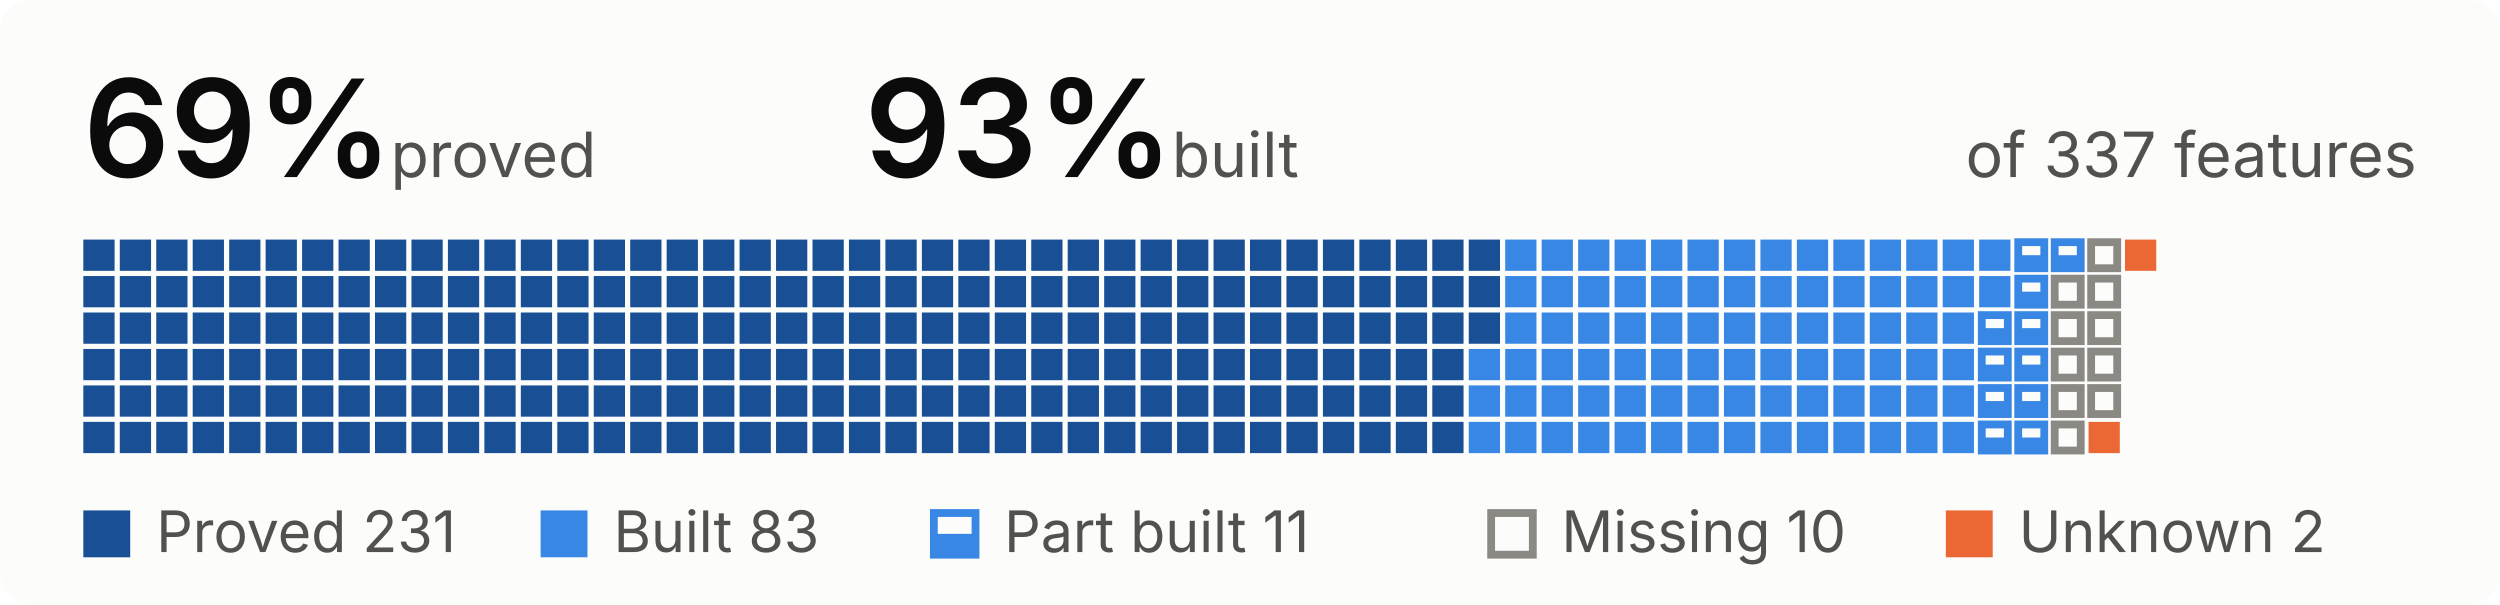
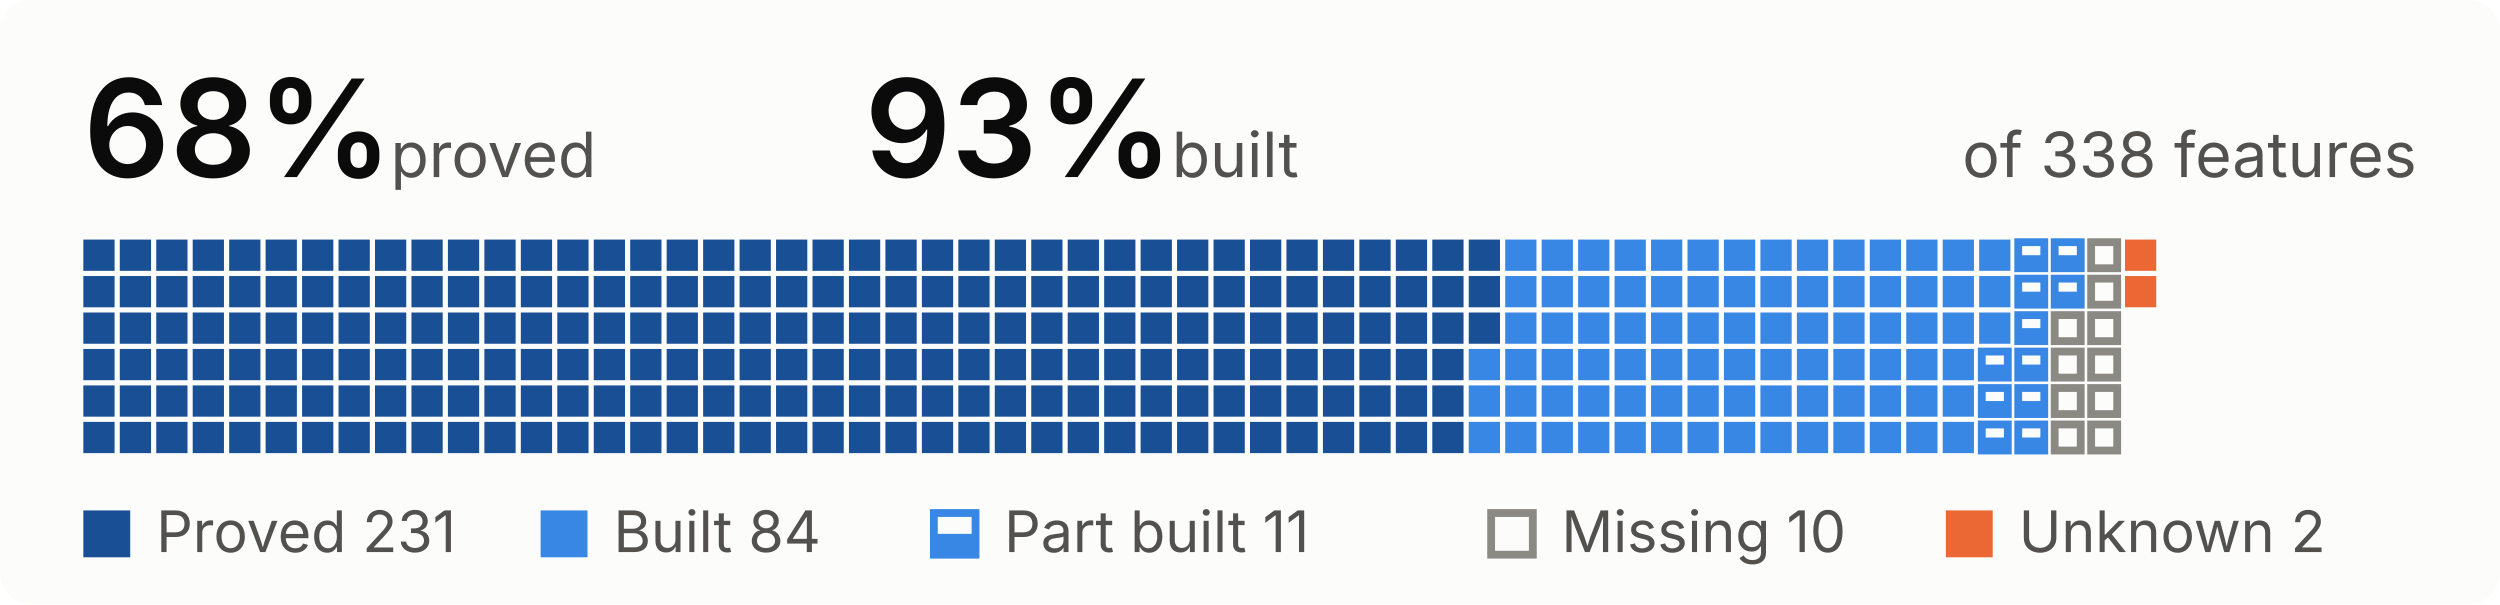
- <svg xmlns="http://www.w3.org/2000/svg" width="480" height="116" viewBox="0 0 480 116" role="img" aria-label="69 percent proved, 93 percent built, of 337 features">
+ <svg xmlns="http://www.w3.org/2000/svg" width="480" height="116" viewBox="0 0 480 116" role="img" aria-label="68 percent proved, 93 percent built, of 338 features">
  <style>
.bg{fill:#fcfcfb}.t{fill:#0b0b0b}.s{fill:#52514e}.rule{fill:#e1e0d9}
.proved{fill:#184f95}.built{fill:#3987e5}.unknown{fill:#eb6834}
.part-o{fill:none;stroke:#3987e5;stroke-width:1.5}.part-f{fill:#3987e5}
.missing{fill:none;stroke:#8a8984;stroke-width:1.5}
.pass{fill:#184f95}.fail{fill:#eb6834}.none{fill:none;stroke:#8a8984;stroke-width:1.5}
@media (prefers-color-scheme:dark){
.bg{fill:#1a1a19}.t{fill:#f0efec}.s{fill:#c3c2b7}.rule{fill:#383835}
.proved{fill:#86b6ef}.built{fill:#3987e5}.unknown{fill:#d95926}
.part-o{stroke:#3987e5}.part-f{fill:#3987e5}
.missing{stroke:#8d8c85}
.pass{fill:#86b6ef}.fail{fill:#d95926}.none{stroke:#8d8c85}
}
text{font-family:system-ui,-apple-system,"Segoe UI",sans-serif;font-size:12px}
.big{font-size:26px;font-weight:600}.b{font-weight:600}.xs{font-size:11px}
</style>
  <rect width="480" height="116" rx="6" class="bg" />
-   <text x="16.0" y="34.0" class="t big">69%</text>
+   <text x="16.0" y="34.0" class="t big">68%</text>
  <text x="75.0" y="34.0" class="s">proved</text>
  <text x="166.0" y="34.0" class="t big">93%</text>
  <text x="225.0" y="34.0" class="s">built</text>
-   <text x="464.0" y="34.0" class="s" text-anchor="end">of 337 features</text>
+   <text x="464.0" y="34.0" class="s" text-anchor="end">of 338 features</text>
  <rect x="16.0" y="46.0" width="6" height="6" class="proved" />
  <rect x="16.0" y="53.0" width="6" height="6" class="proved" />
  <rect x="16.0" y="60.0" width="6" height="6" class="proved" />
  <rect x="16.0" y="67.0" width="6" height="6" class="proved" />
  <rect x="16.0" y="74.0" width="6" height="6" class="proved" />
  <rect x="16.0" y="81.0" width="6" height="6" class="proved" />
  <rect x="23.0" y="46.0" width="6" height="6" class="proved" />
  <rect x="23.0" y="53.0" width="6" height="6" class="proved" />
  <rect x="23.0" y="60.0" width="6" height="6" class="proved" />
  <rect x="23.0" y="67.0" width="6" height="6" class="proved" />
  <rect x="23.0" y="74.0" width="6" height="6" class="proved" />
  <rect x="23.0" y="81.0" width="6" height="6" class="proved" />
  <rect x="30.0" y="46.0" width="6" height="6" class="proved" />
  <rect x="30.0" y="53.0" width="6" height="6" class="proved" />
  <rect x="30.0" y="60.0" width="6" height="6" class="proved" />
  <rect x="30.0" y="67.0" width="6" height="6" class="proved" />
  <rect x="30.0" y="74.0" width="6" height="6" class="proved" />
  <rect x="30.0" y="81.0" width="6" height="6" class="proved" />
  <rect x="37.0" y="46.0" width="6" height="6" class="proved" />
  <rect x="37.0" y="53.0" width="6" height="6" class="proved" />
  <rect x="37.0" y="60.0" width="6" height="6" class="proved" />
  <rect x="37.0" y="67.0" width="6" height="6" class="proved" />
  <rect x="37.0" y="74.0" width="6" height="6" class="proved" />
  <rect x="37.0" y="81.0" width="6" height="6" class="proved" />
  <rect x="44.0" y="46.0" width="6" height="6" class="proved" />
  <rect x="44.0" y="53.0" width="6" height="6" class="proved" />
  <rect x="44.0" y="60.0" width="6" height="6" class="proved" />
  <rect x="44.0" y="67.0" width="6" height="6" class="proved" />
  <rect x="44.0" y="74.0" width="6" height="6" class="proved" />
  <rect x="44.0" y="81.0" width="6" height="6" class="proved" />
  <rect x="51.0" y="46.0" width="6" height="6" class="proved" />
  <rect x="51.0" y="53.0" width="6" height="6" class="proved" />
  <rect x="51.0" y="60.0" width="6" height="6" class="proved" />
  <rect x="51.0" y="67.0" width="6" height="6" class="proved" />
  <rect x="51.0" y="74.0" width="6" height="6" class="proved" />
  <rect x="51.0" y="81.0" width="6" height="6" class="proved" />
  <rect x="58.0" y="46.0" width="6" height="6" class="proved" />
  <rect x="58.0" y="53.0" width="6" height="6" class="proved" />
  <rect x="58.0" y="60.0" width="6" height="6" class="proved" />
  <rect x="58.0" y="67.0" width="6" height="6" class="proved" />
  <rect x="58.0" y="74.0" width="6" height="6" class="proved" />
  <rect x="58.0" y="81.0" width="6" height="6" class="proved" />
  <rect x="65.0" y="46.0" width="6" height="6" class="proved" />
  <rect x="65.0" y="53.0" width="6" height="6" class="proved" />
  <rect x="65.0" y="60.0" width="6" height="6" class="proved" />
  <rect x="65.0" y="67.0" width="6" height="6" class="proved" />
  <rect x="65.0" y="74.0" width="6" height="6" class="proved" />
  <rect x="65.0" y="81.0" width="6" height="6" class="proved" />
  <rect x="72.0" y="46.0" width="6" height="6" class="proved" />
  <rect x="72.0" y="53.0" width="6" height="6" class="proved" />
  <rect x="72.0" y="60.0" width="6" height="6" class="proved" />
  <rect x="72.0" y="67.0" width="6" height="6" class="proved" />
  <rect x="72.0" y="74.0" width="6" height="6" class="proved" />
  <rect x="72.0" y="81.0" width="6" height="6" class="proved" />
  <rect x="79.0" y="46.0" width="6" height="6" class="proved" />
  <rect x="79.0" y="53.0" width="6" height="6" class="proved" />
  <rect x="79.0" y="60.0" width="6" height="6" class="proved" />
  <rect x="79.0" y="67.0" width="6" height="6" class="proved" />
  <rect x="79.0" y="74.0" width="6" height="6" class="proved" />
  <rect x="79.0" y="81.0" width="6" height="6" class="proved" />
  <rect x="86.0" y="46.0" width="6" height="6" class="proved" />
  <rect x="86.0" y="53.0" width="6" height="6" class="proved" />
  <rect x="86.0" y="60.0" width="6" height="6" class="proved" />
  <rect x="86.0" y="67.0" width="6" height="6" class="proved" />
  <rect x="86.0" y="74.0" width="6" height="6" class="proved" />
  <rect x="86.0" y="81.0" width="6" height="6" class="proved" />
  <rect x="93.0" y="46.0" width="6" height="6" class="proved" />
  <rect x="93.0" y="53.0" width="6" height="6" class="proved" />
  <rect x="93.0" y="60.0" width="6" height="6" class="proved" />
  <rect x="93.0" y="67.0" width="6" height="6" class="proved" />
  <rect x="93.0" y="74.0" width="6" height="6" class="proved" />
  <rect x="93.0" y="81.0" width="6" height="6" class="proved" />
  <rect x="100.0" y="46.0" width="6" height="6" class="proved" />
  <rect x="100.0" y="53.0" width="6" height="6" class="proved" />
  <rect x="100.0" y="60.0" width="6" height="6" class="proved" />
  <rect x="100.0" y="67.0" width="6" height="6" class="proved" />
  <rect x="100.0" y="74.0" width="6" height="6" class="proved" />
  <rect x="100.0" y="81.0" width="6" height="6" class="proved" />
  <rect x="107.0" y="46.0" width="6" height="6" class="proved" />
  <rect x="107.0" y="53.0" width="6" height="6" class="proved" />
  <rect x="107.0" y="60.0" width="6" height="6" class="proved" />
  <rect x="107.0" y="67.0" width="6" height="6" class="proved" />
  <rect x="107.0" y="74.0" width="6" height="6" class="proved" />
  <rect x="107.0" y="81.0" width="6" height="6" class="proved" />
  <rect x="114.0" y="46.0" width="6" height="6" class="proved" />
  <rect x="114.0" y="53.0" width="6" height="6" class="proved" />
  <rect x="114.0" y="60.0" width="6" height="6" class="proved" />
  <rect x="114.0" y="67.0" width="6" height="6" class="proved" />
  <rect x="114.0" y="74.0" width="6" height="6" class="proved" />
  <rect x="114.0" y="81.0" width="6" height="6" class="proved" />
  <rect x="121.0" y="46.0" width="6" height="6" class="proved" />
  <rect x="121.0" y="53.0" width="6" height="6" class="proved" />
  <rect x="121.0" y="60.0" width="6" height="6" class="proved" />
  <rect x="121.0" y="67.0" width="6" height="6" class="proved" />
  <rect x="121.0" y="74.0" width="6" height="6" class="proved" />
  <rect x="121.0" y="81.0" width="6" height="6" class="proved" />
  <rect x="128.0" y="46.0" width="6" height="6" class="proved" />
  <rect x="128.0" y="53.0" width="6" height="6" class="proved" />
  <rect x="128.0" y="60.0" width="6" height="6" class="proved" />
  <rect x="128.0" y="67.0" width="6" height="6" class="proved" />
  <rect x="128.0" y="74.0" width="6" height="6" class="proved" />
  <rect x="128.0" y="81.0" width="6" height="6" class="proved" />
  <rect x="135.0" y="46.0" width="6" height="6" class="proved" />
  <rect x="135.0" y="53.0" width="6" height="6" class="proved" />
  <rect x="135.0" y="60.0" width="6" height="6" class="proved" />
  <rect x="135.0" y="67.0" width="6" height="6" class="proved" />
  <rect x="135.0" y="74.0" width="6" height="6" class="proved" />
  <rect x="135.0" y="81.0" width="6" height="6" class="proved" />
  <rect x="142.0" y="46.0" width="6" height="6" class="proved" />
  <rect x="142.0" y="53.0" width="6" height="6" class="proved" />
  <rect x="142.0" y="60.0" width="6" height="6" class="proved" />
  <rect x="142.0" y="67.0" width="6" height="6" class="proved" />
  <rect x="142.0" y="74.0" width="6" height="6" class="proved" />
  <rect x="142.0" y="81.0" width="6" height="6" class="proved" />
  <rect x="149.0" y="46.0" width="6" height="6" class="proved" />
  <rect x="149.0" y="53.0" width="6" height="6" class="proved" />
  <rect x="149.0" y="60.0" width="6" height="6" class="proved" />
  <rect x="149.0" y="67.0" width="6" height="6" class="proved" />
  <rect x="149.0" y="74.0" width="6" height="6" class="proved" />
  <rect x="149.0" y="81.0" width="6" height="6" class="proved" />
  <rect x="156.0" y="46.0" width="6" height="6" class="proved" />
  <rect x="156.0" y="53.0" width="6" height="6" class="proved" />
  <rect x="156.0" y="60.0" width="6" height="6" class="proved" />
  <rect x="156.0" y="67.0" width="6" height="6" class="proved" />
  <rect x="156.0" y="74.0" width="6" height="6" class="proved" />
  <rect x="156.0" y="81.0" width="6" height="6" class="proved" />
  <rect x="163.0" y="46.0" width="6" height="6" class="proved" />
  <rect x="163.0" y="53.0" width="6" height="6" class="proved" />
  <rect x="163.0" y="60.0" width="6" height="6" class="proved" />
  <rect x="163.0" y="67.0" width="6" height="6" class="proved" />
  <rect x="163.0" y="74.0" width="6" height="6" class="proved" />
  <rect x="163.0" y="81.0" width="6" height="6" class="proved" />
  <rect x="170.0" y="46.0" width="6" height="6" class="proved" />
  <rect x="170.0" y="53.0" width="6" height="6" class="proved" />
  <rect x="170.0" y="60.0" width="6" height="6" class="proved" />
  <rect x="170.0" y="67.0" width="6" height="6" class="proved" />
  <rect x="170.0" y="74.0" width="6" height="6" class="proved" />
  <rect x="170.0" y="81.0" width="6" height="6" class="proved" />
  <rect x="177.0" y="46.0" width="6" height="6" class="proved" />
  <rect x="177.0" y="53.0" width="6" height="6" class="proved" />
  <rect x="177.0" y="60.0" width="6" height="6" class="proved" />
  <rect x="177.0" y="67.0" width="6" height="6" class="proved" />
  <rect x="177.0" y="74.0" width="6" height="6" class="proved" />
  <rect x="177.0" y="81.0" width="6" height="6" class="proved" />
  <rect x="184.0" y="46.0" width="6" height="6" class="proved" />
  <rect x="184.0" y="53.0" width="6" height="6" class="proved" />
  <rect x="184.0" y="60.0" width="6" height="6" class="proved" />
  <rect x="184.0" y="67.0" width="6" height="6" class="proved" />
  <rect x="184.0" y="74.0" width="6" height="6" class="proved" />
  <rect x="184.0" y="81.0" width="6" height="6" class="proved" />
  <rect x="191.0" y="46.0" width="6" height="6" class="proved" />
  <rect x="191.0" y="53.0" width="6" height="6" class="proved" />
  <rect x="191.0" y="60.0" width="6" height="6" class="proved" />
  <rect x="191.0" y="67.0" width="6" height="6" class="proved" />
  <rect x="191.0" y="74.0" width="6" height="6" class="proved" />
  <rect x="191.0" y="81.0" width="6" height="6" class="proved" />
  <rect x="198.0" y="46.0" width="6" height="6" class="proved" />
  <rect x="198.0" y="53.0" width="6" height="6" class="proved" />
  <rect x="198.0" y="60.0" width="6" height="6" class="proved" />
  <rect x="198.0" y="67.0" width="6" height="6" class="proved" />
  <rect x="198.0" y="74.0" width="6" height="6" class="proved" />
  <rect x="198.0" y="81.0" width="6" height="6" class="proved" />
  <rect x="205.0" y="46.0" width="6" height="6" class="proved" />
  <rect x="205.0" y="53.0" width="6" height="6" class="proved" />
  <rect x="205.0" y="60.0" width="6" height="6" class="proved" />
  <rect x="205.0" y="67.0" width="6" height="6" class="proved" />
  <rect x="205.0" y="74.0" width="6" height="6" class="proved" />
  <rect x="205.0" y="81.0" width="6" height="6" class="proved" />
  <rect x="212.0" y="46.0" width="6" height="6" class="proved" />
  <rect x="212.0" y="53.0" width="6" height="6" class="proved" />
  <rect x="212.0" y="60.0" width="6" height="6" class="proved" />
  <rect x="212.0" y="67.0" width="6" height="6" class="proved" />
  <rect x="212.0" y="74.0" width="6" height="6" class="proved" />
  <rect x="212.0" y="81.0" width="6" height="6" class="proved" />
  <rect x="219.0" y="46.0" width="6" height="6" class="proved" />
  <rect x="219.0" y="53.0" width="6" height="6" class="proved" />
  <rect x="219.0" y="60.0" width="6" height="6" class="proved" />
  <rect x="219.0" y="67.0" width="6" height="6" class="proved" />
  <rect x="219.0" y="74.0" width="6" height="6" class="proved" />
  <rect x="219.0" y="81.0" width="6" height="6" class="proved" />
  <rect x="226.0" y="46.0" width="6" height="6" class="proved" />
  <rect x="226.0" y="53.0" width="6" height="6" class="proved" />
  <rect x="226.0" y="60.0" width="6" height="6" class="proved" />
  <rect x="226.0" y="67.0" width="6" height="6" class="proved" />
  <rect x="226.0" y="74.0" width="6" height="6" class="proved" />
  <rect x="226.0" y="81.0" width="6" height="6" class="proved" />
  <rect x="233.0" y="46.0" width="6" height="6" class="proved" />
  <rect x="233.0" y="53.0" width="6" height="6" class="proved" />
  <rect x="233.0" y="60.0" width="6" height="6" class="proved" />
  <rect x="233.0" y="67.0" width="6" height="6" class="proved" />
  <rect x="233.0" y="74.0" width="6" height="6" class="proved" />
  <rect x="233.0" y="81.0" width="6" height="6" class="proved" />
  <rect x="240.0" y="46.0" width="6" height="6" class="proved" />
  <rect x="240.0" y="53.0" width="6" height="6" class="proved" />
  <rect x="240.0" y="60.0" width="6" height="6" class="proved" />
  <rect x="240.0" y="67.0" width="6" height="6" class="proved" />
  <rect x="240.0" y="74.0" width="6" height="6" class="proved" />
  <rect x="240.0" y="81.0" width="6" height="6" class="proved" />
  <rect x="247.0" y="46.0" width="6" height="6" class="proved" />
  <rect x="247.0" y="53.0" width="6" height="6" class="proved" />
  <rect x="247.0" y="60.0" width="6" height="6" class="proved" />
  <rect x="247.0" y="67.0" width="6" height="6" class="proved" />
  <rect x="247.0" y="74.0" width="6" height="6" class="proved" />
  <rect x="247.0" y="81.0" width="6" height="6" class="proved" />
  <rect x="254.0" y="46.0" width="6" height="6" class="proved" />
  <rect x="254.0" y="53.0" width="6" height="6" class="proved" />
  <rect x="254.0" y="60.0" width="6" height="6" class="proved" />
  <rect x="254.0" y="67.0" width="6" height="6" class="proved" />
  <rect x="254.0" y="74.0" width="6" height="6" class="proved" />
  <rect x="254.0" y="81.0" width="6" height="6" class="proved" />
  <rect x="261.0" y="46.0" width="6" height="6" class="proved" />
  <rect x="261.0" y="53.0" width="6" height="6" class="proved" />
  <rect x="261.0" y="60.0" width="6" height="6" class="proved" />
  <rect x="261.0" y="67.0" width="6" height="6" class="proved" />
  <rect x="261.0" y="74.0" width="6" height="6" class="proved" />
  <rect x="261.0" y="81.0" width="6" height="6" class="proved" />
  <rect x="268.0" y="46.0" width="6" height="6" class="proved" />
  <rect x="268.0" y="53.0" width="6" height="6" class="proved" />
  <rect x="268.0" y="60.0" width="6" height="6" class="proved" />
  <rect x="268.0" y="67.0" width="6" height="6" class="proved" />
  <rect x="268.0" y="74.0" width="6" height="6" class="proved" />
  <rect x="268.0" y="81.0" width="6" height="6" class="proved" />
  <rect x="275.0" y="46.0" width="6" height="6" class="proved" />
  <rect x="275.0" y="53.0" width="6" height="6" class="proved" />
  <rect x="275.0" y="60.0" width="6" height="6" class="proved" />
  <rect x="275.0" y="67.0" width="6" height="6" class="proved" />
  <rect x="275.0" y="74.0" width="6" height="6" class="proved" />
  <rect x="275.0" y="81.0" width="6" height="6" class="proved" />
  <rect x="282.0" y="46.0" width="6" height="6" class="proved" />
  <rect x="282.0" y="53.0" width="6" height="6" class="proved" />
  <rect x="282.0" y="60.0" width="6" height="6" class="proved" />
  <rect x="282.0" y="67.0" width="6" height="6" class="built" />
  <rect x="282.0" y="74.0" width="6" height="6" class="built" />
  <rect x="282.0" y="81.0" width="6" height="6" class="built" />
  <rect x="289.0" y="46.0" width="6" height="6" class="built" />
  <rect x="289.0" y="53.0" width="6" height="6" class="built" />
  <rect x="289.0" y="60.0" width="6" height="6" class="built" />
  <rect x="289.0" y="67.0" width="6" height="6" class="built" />
  <rect x="289.0" y="74.0" width="6" height="6" class="built" />
  <rect x="289.0" y="81.0" width="6" height="6" class="built" />
  <rect x="296.0" y="46.0" width="6" height="6" class="built" />
  <rect x="296.0" y="53.0" width="6" height="6" class="built" />
  <rect x="296.0" y="60.0" width="6" height="6" class="built" />
  <rect x="296.0" y="67.0" width="6" height="6" class="built" />
  <rect x="296.0" y="74.0" width="6" height="6" class="built" />
  <rect x="296.0" y="81.0" width="6" height="6" class="built" />
  <rect x="303.0" y="46.0" width="6" height="6" class="built" />
  <rect x="303.0" y="53.0" width="6" height="6" class="built" />
  <rect x="303.0" y="60.0" width="6" height="6" class="built" />
  <rect x="303.0" y="67.0" width="6" height="6" class="built" />
  <rect x="303.0" y="74.0" width="6" height="6" class="built" />
  <rect x="303.0" y="81.0" width="6" height="6" class="built" />
  <rect x="310.0" y="46.0" width="6" height="6" class="built" />
  <rect x="310.0" y="53.0" width="6" height="6" class="built" />
  <rect x="310.0" y="60.0" width="6" height="6" class="built" />
  <rect x="310.0" y="67.0" width="6" height="6" class="built" />
  <rect x="310.0" y="74.0" width="6" height="6" class="built" />
  <rect x="310.0" y="81.0" width="6" height="6" class="built" />
  <rect x="317.0" y="46.0" width="6" height="6" class="built" />
  <rect x="317.0" y="53.0" width="6" height="6" class="built" />
  <rect x="317.0" y="60.0" width="6" height="6" class="built" />
  <rect x="317.0" y="67.0" width="6" height="6" class="built" />
  <rect x="317.0" y="74.0" width="6" height="6" class="built" />
  <rect x="317.0" y="81.0" width="6" height="6" class="built" />
  <rect x="324.0" y="46.0" width="6" height="6" class="built" />
  <rect x="324.0" y="53.0" width="6" height="6" class="built" />
  <rect x="324.0" y="60.0" width="6" height="6" class="built" />
  <rect x="324.0" y="67.0" width="6" height="6" class="built" />
  <rect x="324.0" y="74.0" width="6" height="6" class="built" />
  <rect x="324.0" y="81.0" width="6" height="6" class="built" />
  <rect x="331.0" y="46.0" width="6" height="6" class="built" />
  <rect x="331.0" y="53.0" width="6" height="6" class="built" />
  <rect x="331.0" y="60.0" width="6" height="6" class="built" />
  <rect x="331.0" y="67.0" width="6" height="6" class="built" />
  <rect x="331.0" y="74.0" width="6" height="6" class="built" />
  <rect x="331.0" y="81.0" width="6" height="6" class="built" />
  <rect x="338.0" y="46.0" width="6" height="6" class="built" />
  <rect x="338.0" y="53.0" width="6" height="6" class="built" />
  <rect x="338.0" y="60.0" width="6" height="6" class="built" />
  <rect x="338.0" y="67.0" width="6" height="6" class="built" />
  <rect x="338.0" y="74.0" width="6" height="6" class="built" />
  <rect x="338.0" y="81.0" width="6" height="6" class="built" />
  <rect x="345.0" y="46.0" width="6" height="6" class="built" />
  <rect x="345.0" y="53.0" width="6" height="6" class="built" />
  <rect x="345.0" y="60.0" width="6" height="6" class="built" />
  <rect x="345.0" y="67.0" width="6" height="6" class="built" />
  <rect x="345.0" y="74.0" width="6" height="6" class="built" />
  <rect x="345.0" y="81.0" width="6" height="6" class="built" />
  <rect x="352.0" y="46.0" width="6" height="6" class="built" />
  <rect x="352.0" y="53.0" width="6" height="6" class="built" />
  <rect x="352.0" y="60.0" width="6" height="6" class="built" />
  <rect x="352.0" y="67.0" width="6" height="6" class="built" />
  <rect x="352.0" y="74.0" width="6" height="6" class="built" />
  <rect x="352.0" y="81.0" width="6" height="6" class="built" />
  <rect x="359.0" y="46.0" width="6" height="6" class="built" />
  <rect x="359.0" y="53.0" width="6" height="6" class="built" />
  <rect x="359.0" y="60.0" width="6" height="6" class="built" />
  <rect x="359.0" y="67.0" width="6" height="6" class="built" />
  <rect x="359.0" y="74.0" width="6" height="6" class="built" />
  <rect x="359.0" y="81.0" width="6" height="6" class="built" />
  <rect x="366.0" y="46.0" width="6" height="6" class="built" />
  <rect x="366.0" y="53.0" width="6" height="6" class="built" />
  <rect x="366.0" y="60.0" width="6" height="6" class="built" />
  <rect x="366.0" y="67.0" width="6" height="6" class="built" />
  <rect x="366.0" y="74.0" width="6" height="6" class="built" />
  <rect x="366.0" y="81.0" width="6" height="6" class="built" />
  <rect x="373.0" y="46.0" width="6" height="6" class="built" />
  <rect x="373.0" y="53.0" width="6" height="6" class="built" />
  <rect x="373.0" y="60.0" width="6" height="6" class="built" />
  <rect x="373.0" y="67.0" width="6" height="6" class="built" />
  <rect x="373.0" y="74.0" width="6" height="6" class="built" />
  <rect x="373.0" y="81.0" width="6" height="6" class="built" />
  <rect x="380.0" y="46.0" width="6" height="6" class="built" />
  <rect x="380.0" y="53.0" width="6" height="6" class="built" />
-   <rect x="380.5" y="60.5" width="5" height="5" fill="none" class="part-o" />
-   <rect x="380.0" y="63.0" width="6" height="3.0" class="part-f" />
+   <rect x="380.0" y="60.0" width="6" height="6" class="built" />
  <rect x="380.5" y="67.5" width="5" height="5" fill="none" class="part-o" />
  <rect x="380.0" y="70.0" width="6" height="3.0" class="part-f" />
  <rect x="380.5" y="74.5" width="5" height="5" fill="none" class="part-o" />
  <rect x="380.0" y="77.0" width="6" height="3.0" class="part-f" />
  <rect x="380.5" y="81.5" width="5" height="5" fill="none" class="part-o" />
  <rect x="380.0" y="84.0" width="6" height="3.0" class="part-f" />
  <rect x="387.5" y="46.5" width="5" height="5" fill="none" class="part-o" />
  <rect x="387.0" y="49.0" width="6" height="3.0" class="part-f" />
  <rect x="387.5" y="53.5" width="5" height="5" fill="none" class="part-o" />
  <rect x="387.0" y="56.0" width="6" height="3.0" class="part-f" />
  <rect x="387.5" y="60.5" width="5" height="5" fill="none" class="part-o" />
  <rect x="387.0" y="63.0" width="6" height="3.0" class="part-f" />
  <rect x="387.5" y="67.5" width="5" height="5" fill="none" class="part-o" />
  <rect x="387.0" y="70.0" width="6" height="3.0" class="part-f" />
  <rect x="387.5" y="74.5" width="5" height="5" fill="none" class="part-o" />
  <rect x="387.0" y="77.0" width="6" height="3.0" class="part-f" />
  <rect x="387.5" y="81.5" width="5" height="5" fill="none" class="part-o" />
  <rect x="387.0" y="84.0" width="6" height="3.0" class="part-f" />
  <rect x="394.5" y="46.5" width="5" height="5" fill="none" class="part-o" />
  <rect x="394.0" y="49.0" width="6" height="3.0" class="part-f" />
-   <rect x="394.5" y="53.5" width="5" height="5" fill="none" class="missing" />
+   <rect x="394.5" y="53.5" width="5" height="5" fill="none" class="part-o" />
+   <rect x="394.0" y="56.0" width="6" height="3.0" class="part-f" />
  <rect x="394.5" y="60.5" width="5" height="5" fill="none" class="missing" />
  <rect x="394.5" y="67.5" width="5" height="5" fill="none" class="missing" />
  <rect x="394.5" y="74.5" width="5" height="5" fill="none" class="missing" />
  <rect x="394.5" y="81.5" width="5" height="5" fill="none" class="missing" />
  <rect x="401.5" y="46.5" width="5" height="5" fill="none" class="missing" />
  <rect x="401.5" y="53.5" width="5" height="5" fill="none" class="missing" />
  <rect x="401.5" y="60.5" width="5" height="5" fill="none" class="missing" />
  <rect x="401.5" y="67.5" width="5" height="5" fill="none" class="missing" />
  <rect x="401.5" y="74.5" width="5" height="5" fill="none" class="missing" />
-   <rect x="401.0" y="81.0" width="6" height="6" class="unknown" />
+   <rect x="401.5" y="81.5" width="5" height="5" fill="none" class="missing" />
  <rect x="408.0" y="46.0" width="6" height="6" class="unknown" />
+   <rect x="408.0" y="53.0" width="6" height="6" class="unknown" />
  <rect x="16.0" y="98.0" width="9" height="9" class="proved" />
  <text x="30.0" y="106.0" class="s xs">Proved 231</text>
  <rect x="103.8" y="98.0" width="9" height="9" class="built" />
-   <text x="117.8" y="106.0" class="s xs">Built 83</text>
+   <text x="117.8" y="106.0" class="s xs">Built 84</text>
  <rect x="179.3" y="98.5" width="8" height="8" fill="none" class="part-o" />
  <rect x="178.8" y="102.5" width="9" height="4.5" class="part-f" />
  <text x="192.8" y="106.0" class="s xs">Part built 11</text>
  <rect x="286.3" y="98.5" width="8" height="8" fill="none" class="missing" />
  <text x="299.8" y="106.0" class="s xs">Missing 10</text>
  <rect x="373.6" y="98.0" width="9" height="9" class="unknown" />
  <text x="387.6" y="106.0" class="s xs">Unknown 2</text>
</svg>
